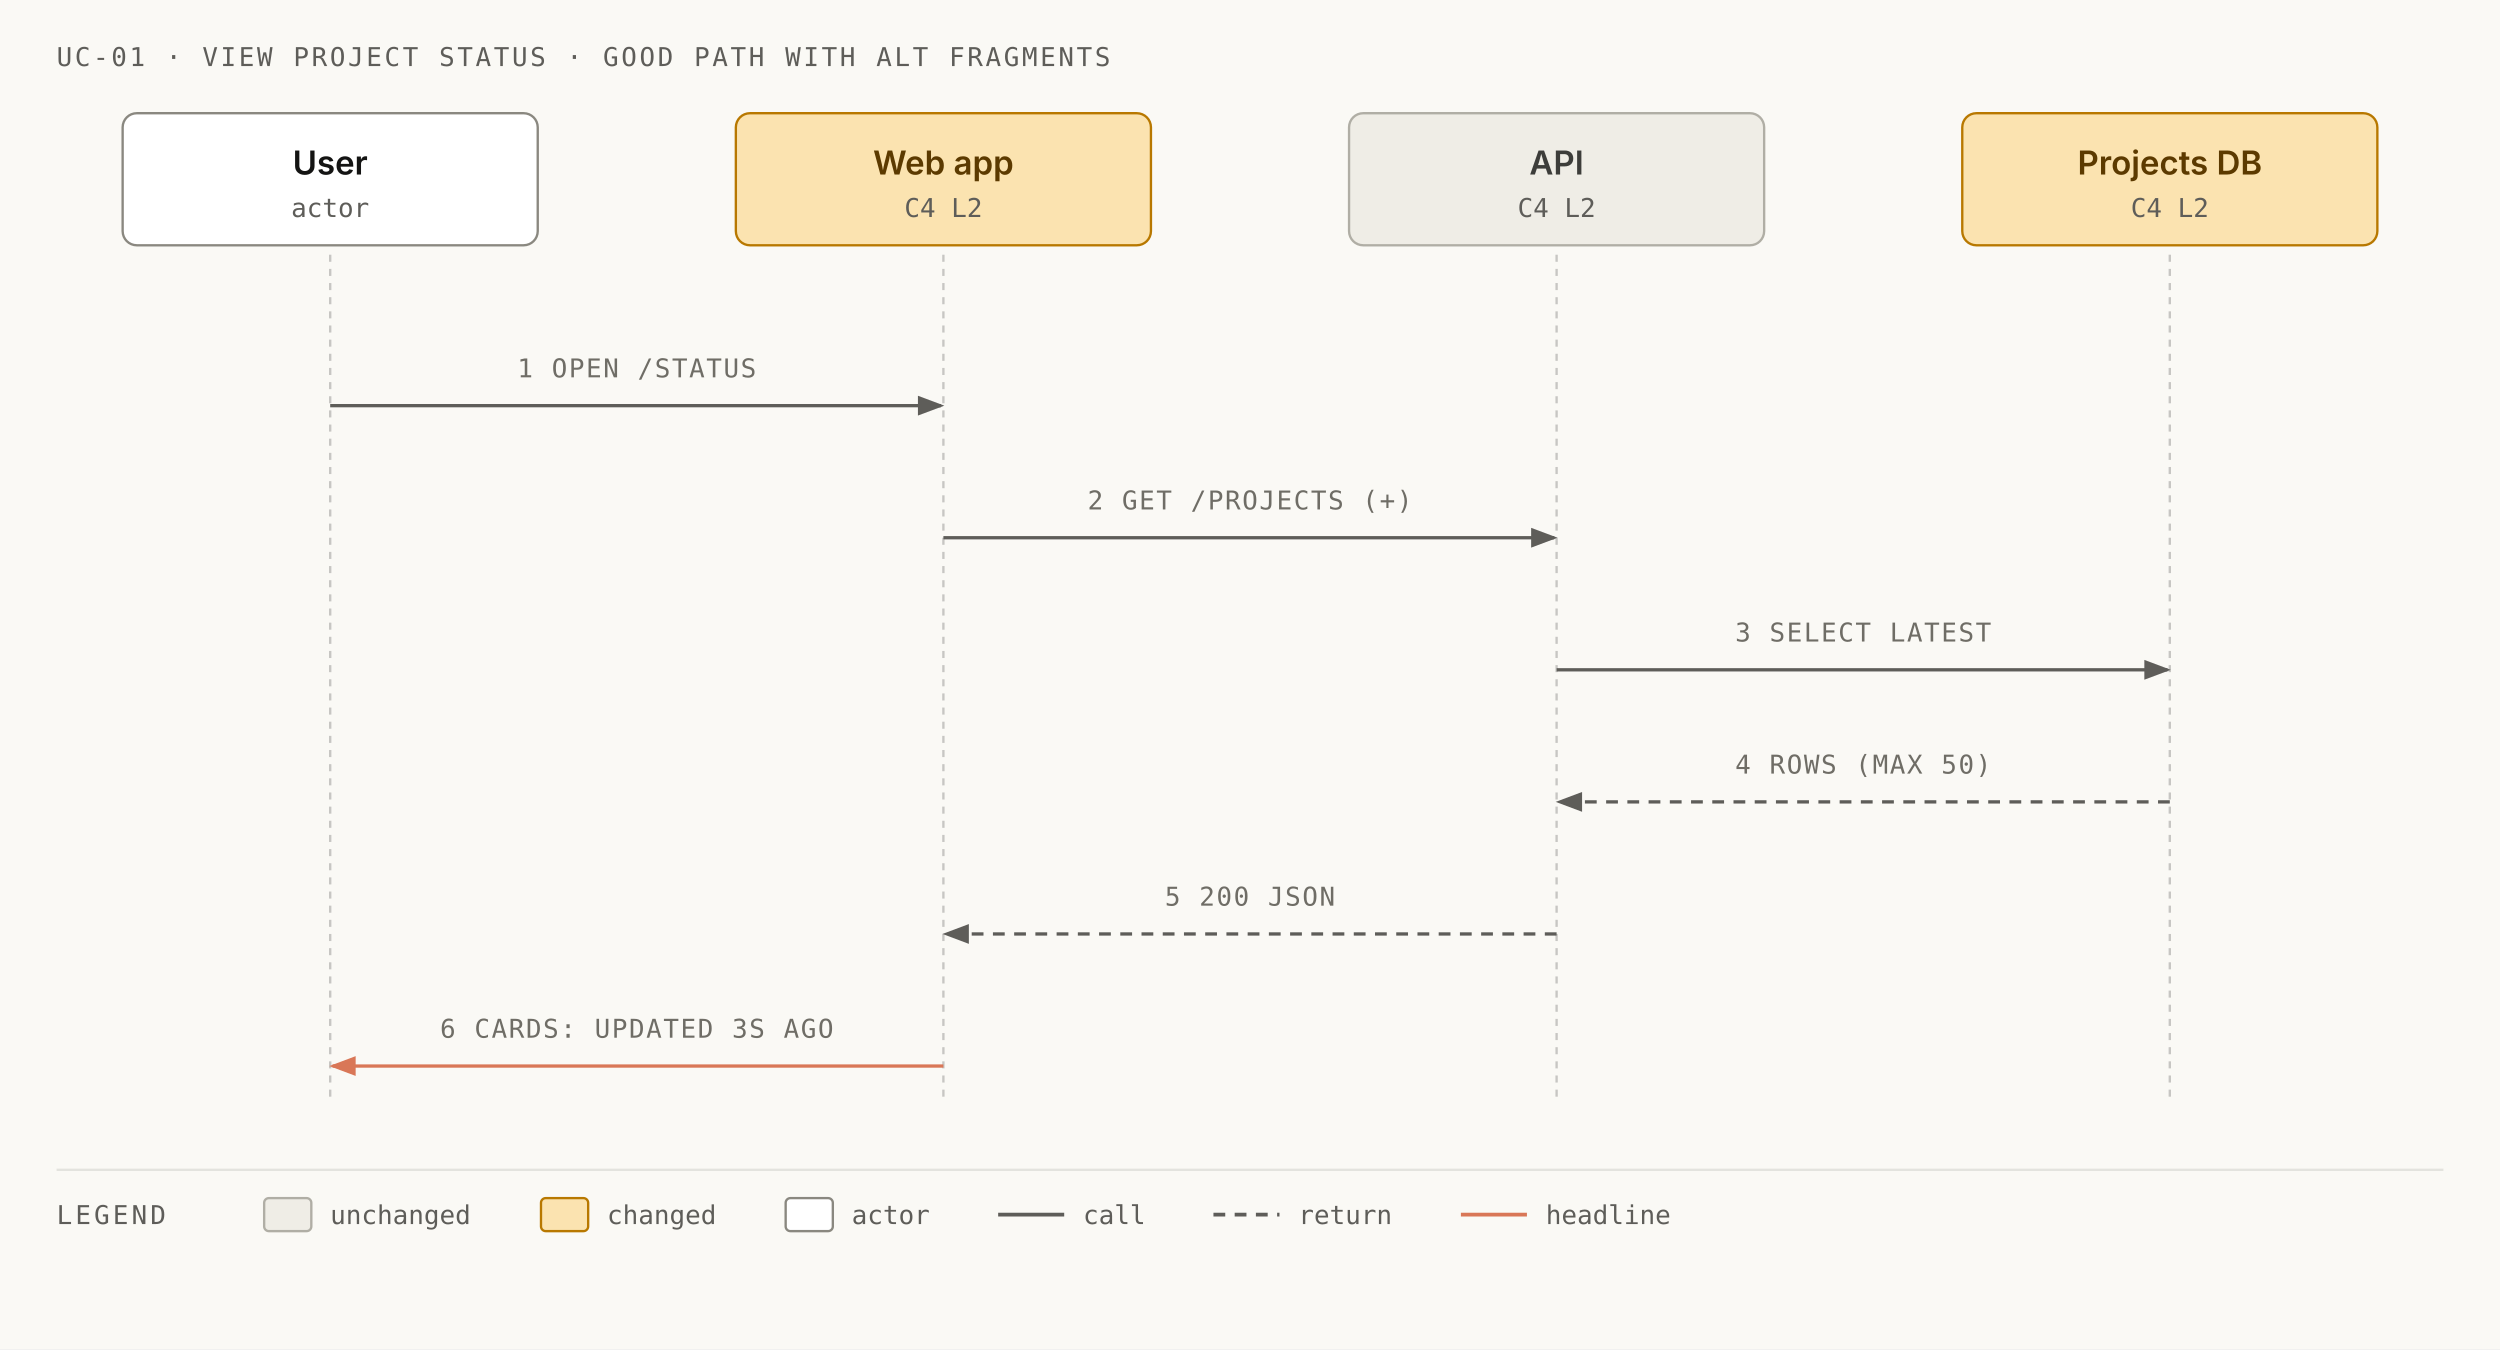
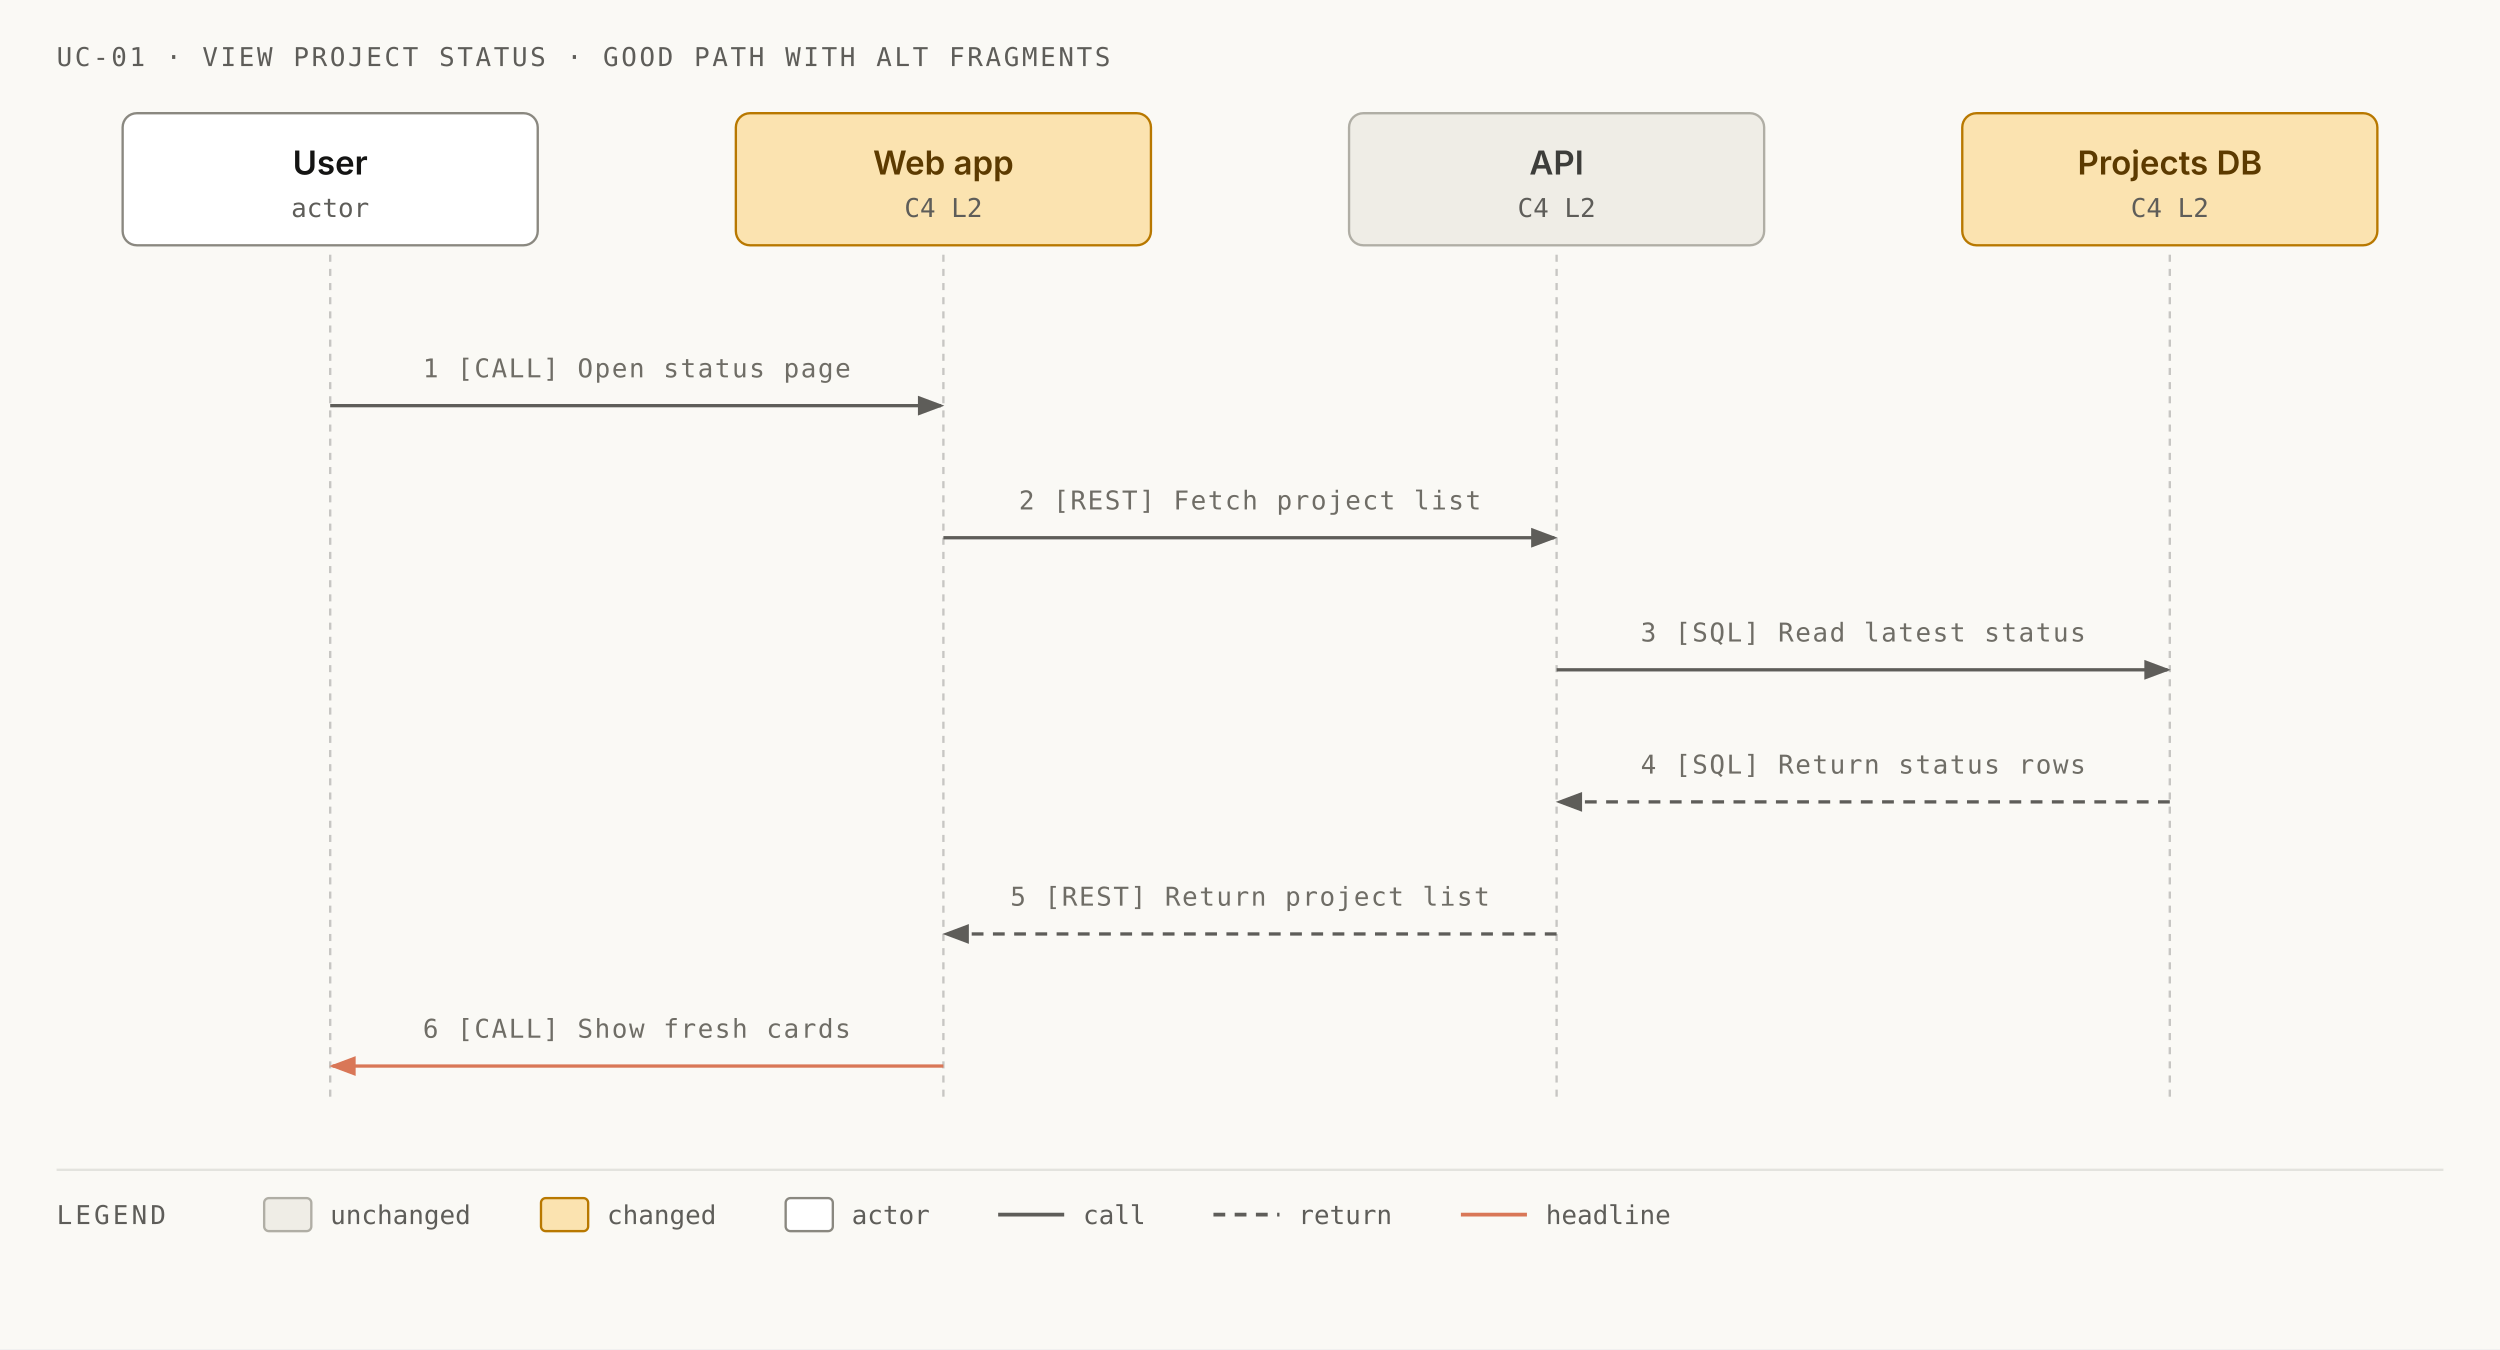
<svg xmlns="http://www.w3.org/2000/svg" id="uc-01" viewBox="0 0 1060 572" width="1060" height="572" role="img" aria-labelledby="uc-01-title uc-01-desc" data-reflow="1" data-top="132" data-w="1060" data-legend-h="64">
  <defs>
    <marker id="uc-01-arrow" markerWidth="8" markerHeight="6" refX="7" refY="3" orient="auto">
      <polygon points="0 0, 8 3, 0 6" fill="#5E5D59" />
    </marker>
    <marker id="uc-01-arrow-accent" markerWidth="8" markerHeight="6" refX="7" refY="3" orient="auto">
      <polygon points="0 0, 8 3, 0 6" fill="#D97757" />
    </marker>
    <marker id="uc-01-arrow-link" markerWidth="8" markerHeight="6" refX="7" refY="3" orient="auto">
      <polygon points="0 0, 8 3, 0 6" fill="#1F6FA8" />
    </marker>
    <marker id="uc-01-arrow-changed" markerWidth="8" markerHeight="6" refX="7" refY="3" orient="auto">
      <polygon points="0 0, 8 3, 0 6" fill="#B87800" />
    </marker>
    <marker id="uc-01-arrow-new" markerWidth="8" markerHeight="6" refX="7" refY="3" orient="auto">
      <polygon points="0 0, 8 3, 0 6" fill="#1F6FA8" />
    </marker>
    <marker id="uc-01-arrow-removed" markerWidth="8" markerHeight="6" refX="7" refY="3" orient="auto">
      <polygon points="0 0, 8 3, 0 6" fill="#8A5A5A" />
    </marker>
  </defs>
  <rect width="100%" height="100%" fill="#FAF9F5" />
  <text x="24" y="28" fill="#5E5D59" font-size="11" font-family="ui-monospace, 'Cascadia Mono', Consolas, monospace" text-anchor="start" letter-spacing="0.1em">UC-01 · VIEW PROJECT STATUS · GOOD PATH WITH ALT FRAGMENTS</text>
  <g data-lifelines="1">
    <line data-lifeline="1" x1="140" y1="108" x2="140" y2="468" stroke="rgba(20,20,19,0.22)" stroke-width="1" stroke-dasharray="3,3" />
    <line data-lifeline="1" x1="400" y1="108" x2="400" y2="468" stroke="rgba(20,20,19,0.22)" stroke-width="1" stroke-dasharray="3,3" />
    <line data-lifeline="1" x1="660" y1="108" x2="660" y2="468" stroke="rgba(20,20,19,0.22)" stroke-width="1" stroke-dasharray="3,3" />
    <line data-lifeline="1" x1="920" y1="108" x2="920" y2="468" stroke="rgba(20,20,19,0.22)" stroke-width="1" stroke-dasharray="3,3" />
  </g>
  <rect x="52" y="48" width="176" height="56" rx="6" fill="#FAF9F5" />
  <rect x="52" y="48" width="176" height="56" rx="6" fill="#FFFFFF" stroke="#8A8880" stroke-width="1" />
  <text x="140.0" y="74.0" fill="#141413" font-size="14" font-weight="600" font-family="Inter, 'IBM Plex Sans Thai', system-ui, -apple-system, 'Segoe UI', sans-serif" text-anchor="middle">User</text>
  <text x="140.0" y="92.0" fill="#5E5D59" font-size="11" font-family="ui-monospace, 'Cascadia Mono', Consolas, monospace" text-anchor="middle">actor</text>
  <rect x="312" y="48" width="176" height="56" rx="6" fill="#FAF9F5" />
  <rect x="312" y="48" width="176" height="56" rx="6" fill="#FBE3B0" stroke="#B87800" stroke-width="1" />
  <text x="400.0" y="74.0" fill="#5C3A00" font-size="14" font-weight="600" font-family="Inter, 'IBM Plex Sans Thai', system-ui, -apple-system, 'Segoe UI', sans-serif" text-anchor="middle">Web app</text>
  <text x="400.0" y="92.0" fill="#5E5D59" font-size="11" font-family="ui-monospace, 'Cascadia Mono', Consolas, monospace" text-anchor="middle">C4 L2</text>
  <rect x="572" y="48" width="176" height="56" rx="6" fill="#FAF9F5" />
  <rect x="572" y="48" width="176" height="56" rx="6" fill="#EFEDE6" stroke="#B0AEA5" stroke-width="1" />
  <text x="660.0" y="74.0" fill="#3D3D3A" font-size="14" font-weight="600" font-family="Inter, 'IBM Plex Sans Thai', system-ui, -apple-system, 'Segoe UI', sans-serif" text-anchor="middle">API</text>
  <text x="660.0" y="92.0" fill="#5E5D59" font-size="11" font-family="ui-monospace, 'Cascadia Mono', Consolas, monospace" text-anchor="middle">C4 L2</text>
  <rect x="832" y="48" width="176" height="56" rx="6" fill="#FAF9F5" />
  <rect x="832" y="48" width="176" height="56" rx="6" fill="#FBE3B0" stroke="#B87800" stroke-width="1" />
  <text x="920.0" y="74.0" fill="#5C3A00" font-size="14" font-weight="600" font-family="Inter, 'IBM Plex Sans Thai', system-ui, -apple-system, 'Segoe UI', sans-serif" text-anchor="middle">Projects DB</text>
  <text x="920.0" y="92.0" fill="#5E5D59" font-size="11" font-family="ui-monospace, 'Cascadia Mono', Consolas, monospace" text-anchor="middle">C4 L2</text>
  <g data-block="1" data-y="132" data-h="56">
    <g data-step="1">
      <line x1="140" y1="172" x2="399" y2="172" stroke="#5E5D59" stroke-width="1.4" marker-end="url(#uc-01-arrow)" />
-       <rect x="210" y="148" width="121" height="16" rx="2" fill="#FAF9F5" />
-       <text x="270.0" y="160" fill="#6F6D66" font-size="11" font-family="ui-monospace, 'Cascadia Mono', Consolas, monospace" text-anchor="middle" letter-spacing="0.06em">1 OPEN /STATUS</text>
+       <rect x="180" y="148" width="180" height="16" rx="2" fill="#FAF9F5" />
+       <text x="270.0" y="160" fill="#6F6D66" font-size="11" font-family="ui-monospace, 'Cascadia Mono', Consolas, monospace" text-anchor="middle" letter-spacing="0.06em">1 [CALL] Open status page</text>
    </g>
  </g>
  <g data-block="1" data-y="188" data-h="56">
    <g data-step="2">
      <line x1="400" y1="228" x2="659" y2="228" stroke="#5E5D59" stroke-width="1.4" marker-end="url(#uc-01-arrow)" />
-       <rect x="451" y="204" width="158" height="16" rx="2" fill="#FAF9F5" />
-       <text x="530.0" y="216" fill="#6F6D66" font-size="11" font-family="ui-monospace, 'Cascadia Mono', Consolas, monospace" text-anchor="middle" letter-spacing="0.06em">2 GET /PROJECTS (+)</text>
+       <rect x="435" y="204" width="190" height="16" rx="2" fill="#FAF9F5" />
+       <text x="530.0" y="216" fill="#6F6D66" font-size="11" font-family="ui-monospace, 'Cascadia Mono', Consolas, monospace" text-anchor="middle" letter-spacing="0.06em">2 [REST] Fetch project list</text>
    </g>
  </g>
  <g data-block="1" data-y="1000" data-h="182" data-fragment="bad-timeout" data-kind="bad" display="none">
    <rect x="84" y="1006" width="372" height="170" rx="4" fill="rgba(20,20,19,0.03)" stroke="rgba(20,20,19,0.28)" stroke-width="1" />
    <rect x="84" y="1006" width="48" height="20" rx="2" fill="#FAF9F5" stroke="rgba(20,20,19,0.28)" stroke-width="1" />
    <text x="108" y="1020" fill="#5E5D59" font-size="11" font-family="ui-monospace, 'Cascadia Mono', Consolas, monospace" text-anchor="middle" letter-spacing="0.12em">ALT</text>
    <text x="142" y="1020" fill="#5E5D59" font-size="11" font-family="ui-monospace, 'Cascadia Mono', Consolas, monospace" text-anchor="start">[API timeout after 5s]</text>
    <g data-step="2b">
      <path d="M400 1072 H428 a8 8 0 0 1 8 8 V1080 a8 8 0 0 1 -8 8 H402" fill="none" stroke="#5E5D59" stroke-width="1.4" marker-end="url(#uc-01-arrow)" />
-       <rect x="228" y="1064" width="158" height="16" rx="2" fill="#FAF9F5" />
-       <text x="378" y="1076" fill="#6F6D66" font-size="11" font-family="ui-monospace, 'Cascadia Mono', Consolas, monospace" text-anchor="end" letter-spacing="0.06em">2B WAIT 5S, GIVE UP</text>
+       <rect x="166" y="1064" width="216" height="16" rx="2" fill="#FAF9F5" />
+       <text x="378" y="1076" fill="#6F6D66" font-size="11" font-family="ui-monospace, 'Cascadia Mono', Consolas, monospace" text-anchor="end" letter-spacing="0.06em">2b [CALL] Wait 5s and time out</text>
    </g>
    <g data-step="2c">
      <line x1="400" y1="1148" x2="141" y2="1148" stroke="#5E5D59" stroke-width="1.4" stroke-dasharray="5,4" marker-end="url(#uc-01-arrow)" />
-       <rect x="202" y="1124" width="136" height="16" rx="2" fill="#FAF9F5" />
-       <text x="270.0" y="1136" fill="#6F6D66" font-size="11" font-family="ui-monospace, 'Cascadia Mono', Consolas, monospace" text-anchor="middle" letter-spacing="0.06em">2C RETRY MESSAGE</text>
+       <rect x="175" y="1124" width="190" height="16" rx="2" fill="#FAF9F5" />
+       <text x="270.0" y="1136" fill="#6F6D66" font-size="11" font-family="ui-monospace, 'Cascadia Mono', Consolas, monospace" text-anchor="middle" letter-spacing="0.06em">2c [CALL] Show retry prompt</text>
    </g>
  </g>
  <g data-block="1" data-y="244" data-h="56">
    <g data-step="3">
      <line x1="660" y1="284" x2="919" y2="284" stroke="#5E5D59" stroke-width="1.4" marker-end="url(#uc-01-arrow)" />
-       <rect x="726" y="260" width="128" height="16" rx="2" fill="#FAF9F5" />
-       <text x="790.0" y="272" fill="#6F6D66" font-size="11" font-family="ui-monospace, 'Cascadia Mono', Consolas, monospace" text-anchor="middle" letter-spacing="0.06em">3 SELECT LATEST</text>
+       <rect x="699" y="260" width="182" height="16" rx="2" fill="#FAF9F5" />
+       <text x="790.0" y="272" fill="#6F6D66" font-size="11" font-family="ui-monospace, 'Cascadia Mono', Consolas, monospace" text-anchor="middle" letter-spacing="0.06em">3 [SQL] Read latest status</text>
    </g>
  </g>
  <g data-block="1" data-y="1300" data-h="222" data-fragment="bad-db" data-kind="bad" display="none">
    <rect x="84" y="1306" width="892" height="210" rx="4" fill="rgba(20,20,19,0.03)" stroke="rgba(20,20,19,0.28)" stroke-width="1" />
    <rect x="84" y="1306" width="48" height="20" rx="2" fill="#FAF9F5" stroke="rgba(20,20,19,0.28)" stroke-width="1" />
    <text x="108" y="1320" fill="#5E5D59" font-size="11" font-family="ui-monospace, 'Cascadia Mono', Consolas, monospace" text-anchor="middle" letter-spacing="0.12em">ALT</text>
    <text x="142" y="1320" fill="#5E5D59" font-size="11" font-family="ui-monospace, 'Cascadia Mono', Consolas, monospace" text-anchor="start">[database error]</text>
    <g data-step="3b">
      <line x1="920" y1="1376" x2="661" y2="1376" stroke="#5E5D59" stroke-width="1.4" stroke-dasharray="5,4" marker-end="url(#uc-01-arrow)" />
-       <rect x="752" y="1352" width="76" height="16" rx="2" fill="#FAF9F5" />
-       <text x="790.0" y="1364" fill="#6F6D66" font-size="11" font-family="ui-monospace, 'Cascadia Mono', Consolas, monospace" text-anchor="middle" letter-spacing="0.06em">3B ERROR</text>
+       <rect x="695" y="1352" width="190" height="16" rx="2" fill="#FAF9F5" />
+       <text x="790.0" y="1364" fill="#6F6D66" font-size="11" font-family="ui-monospace, 'Cascadia Mono', Consolas, monospace" text-anchor="middle" letter-spacing="0.06em">3b [SQL] Return query error</text>
    </g>
    <g data-step="3c">
      <line x1="660" y1="1432" x2="401" y2="1432" stroke="#5E5D59" stroke-width="1.4" stroke-dasharray="5,4" marker-end="url(#uc-01-arrow)" />
-       <rect x="477" y="1408" width="106" height="16" rx="2" fill="#FAF9F5" />
-       <text x="530.0" y="1420" fill="#6F6D66" font-size="11" font-family="ui-monospace, 'Cascadia Mono', Consolas, monospace" text-anchor="middle" letter-spacing="0.06em">3C 500 ERROR</text>
+       <rect x="428" y="1408" width="204" height="16" rx="2" fill="#FAF9F5" />
+       <text x="530.0" y="1420" fill="#6F6D66" font-size="11" font-family="ui-monospace, 'Cascadia Mono', Consolas, monospace" text-anchor="middle" letter-spacing="0.06em">3c [REST] Return server error</text>
    </g>
    <g data-step="3d">
      <line x1="400" y1="1488" x2="141" y2="1488" stroke="#5E5D59" stroke-width="1.4" stroke-dasharray="5,4" marker-end="url(#uc-01-arrow)" />
-       <rect x="202" y="1464" width="136" height="16" rx="2" fill="#FAF9F5" />
-       <text x="270.0" y="1476" fill="#6F6D66" font-size="11" font-family="ui-monospace, 'Cascadia Mono', Consolas, monospace" text-anchor="middle" letter-spacing="0.06em">3D ERROR MESSAGE</text>
+       <rect x="175" y="1464" width="190" height="16" rx="2" fill="#FAF9F5" />
+       <text x="270.0" y="1476" fill="#6F6D66" font-size="11" font-family="ui-monospace, 'Cascadia Mono', Consolas, monospace" text-anchor="middle" letter-spacing="0.06em">3d [CALL] Show error banner</text>
    </g>
  </g>
  <g data-block="1" data-y="300" data-h="56">
    <g data-step="4">
      <line x1="920" y1="340" x2="661" y2="340" stroke="#5E5D59" stroke-width="1.4" stroke-dasharray="5,4" marker-end="url(#uc-01-arrow)" />
-       <rect x="726" y="316" width="128" height="16" rx="2" fill="#FAF9F5" />
-       <text x="790.0" y="328" fill="#6F6D66" font-size="11" font-family="ui-monospace, 'Cascadia Mono', Consolas, monospace" text-anchor="middle" letter-spacing="0.06em">4 ROWS (MAX 50)</text>
+       <rect x="699" y="316" width="182" height="16" rx="2" fill="#FAF9F5" />
+       <text x="790.0" y="328" fill="#6F6D66" font-size="11" font-family="ui-monospace, 'Cascadia Mono', Consolas, monospace" text-anchor="middle" letter-spacing="0.06em">4 [SQL] Return status rows</text>
    </g>
  </g>
  <g data-block="1" data-y="1600" data-h="166" data-fragment="edge-empty" data-kind="edge" display="none">
    <rect x="84" y="1606" width="632" height="154" rx="4" fill="rgba(20,20,19,0.03)" stroke="rgba(20,20,19,0.28)" stroke-width="1" />
    <rect x="84" y="1606" width="48" height="20" rx="2" fill="#FAF9F5" stroke="rgba(20,20,19,0.28)" stroke-width="1" />
    <text x="108" y="1620" fill="#5E5D59" font-size="11" font-family="ui-monospace, 'Cascadia Mono', Consolas, monospace" text-anchor="middle" letter-spacing="0.12em">ALT</text>
    <text x="142" y="1620" fill="#5E5D59" font-size="11" font-family="ui-monospace, 'Cascadia Mono', Consolas, monospace" text-anchor="start">[no projects exist]</text>
    <g data-step="4e">
      <line x1="660" y1="1676" x2="401" y2="1676" stroke="#5E5D59" stroke-width="1.4" stroke-dasharray="5,4" marker-end="url(#uc-01-arrow)" />
-       <rect x="458" y="1652" width="143" height="16" rx="2" fill="#FAF9F5" />
-       <text x="530.0" y="1664" fill="#6F6D66" font-size="11" font-family="ui-monospace, 'Cascadia Mono', Consolas, monospace" text-anchor="middle" letter-spacing="0.06em">4E 200 EMPTY LIST</text>
+       <rect x="435" y="1652" width="190" height="16" rx="2" fill="#FAF9F5" />
+       <text x="530.0" y="1664" fill="#6F6D66" font-size="11" font-family="ui-monospace, 'Cascadia Mono', Consolas, monospace" text-anchor="middle" letter-spacing="0.06em">4e [REST] Return empty list</text>
    </g>
    <g data-step="4f">
      <line x1="400" y1="1732" x2="141" y2="1732" stroke="#5E5D59" stroke-width="1.4" stroke-dasharray="5,4" marker-end="url(#uc-01-arrow)" />
-       <rect x="210" y="1708" width="121" height="16" rx="2" fill="#FAF9F5" />
-       <text x="270.0" y="1720" fill="#6F6D66" font-size="11" font-family="ui-monospace, 'Cascadia Mono', Consolas, monospace" text-anchor="middle" letter-spacing="0.06em">4F EMPTY STATE</text>
+       <rect x="179" y="1708" width="182" height="16" rx="2" fill="#FAF9F5" />
+       <text x="270.0" y="1720" fill="#6F6D66" font-size="11" font-family="ui-monospace, 'Cascadia Mono', Consolas, monospace" text-anchor="middle" letter-spacing="0.06em">4f [CALL] Show empty state</text>
    </g>
  </g>
  <g data-block="1" data-y="1900" data-h="238" data-fragment="edge-many" data-kind="edge" display="none">
    <rect x="84" y="1906" width="632" height="226" rx="4" fill="rgba(20,20,19,0.03)" stroke="rgba(20,20,19,0.28)" stroke-width="1" />
    <rect x="84" y="1906" width="48" height="20" rx="2" fill="#FAF9F5" stroke="rgba(20,20,19,0.28)" stroke-width="1" />
    <text x="108" y="1920" fill="#5E5D59" font-size="11" font-family="ui-monospace, 'Cascadia Mono', Consolas, monospace" text-anchor="middle" letter-spacing="0.12em">ALT</text>
    <text x="142" y="1920" fill="#5E5D59" font-size="11" font-family="ui-monospace, 'Cascadia Mono', Consolas, monospace" text-anchor="start">[more than 500 projects]</text>
    <g data-step="4g">
      <path d="M660 1972 H688 a8 8 0 0 1 8 8 V1980 a8 8 0 0 1 -8 8 H662" fill="none" stroke="#5E5D59" stroke-width="1.4" marker-end="url(#uc-01-arrow)" />
-       <rect x="503" y="1964" width="143" height="16" rx="2" fill="#FAF9F5" />
-       <text x="638" y="1976" fill="#6F6D66" font-size="11" font-family="ui-monospace, 'Cascadia Mono', Consolas, monospace" text-anchor="end" letter-spacing="0.06em">4G CAP AT 50 ROWS</text>
+       <rect x="466" y="1964" width="176" height="16" rx="2" fill="#FAF9F5" />
+       <text x="638" y="1976" fill="#6F6D66" font-size="11" font-family="ui-monospace, 'Cascadia Mono', Consolas, monospace" text-anchor="end" letter-spacing="0.06em">4g [CALL] Cap at 50 rows</text>
    </g>
    <g data-step="4h">
      <line x1="660" y1="2048" x2="401" y2="2048" stroke="#5E5D59" stroke-width="1.4" stroke-dasharray="5,4" marker-end="url(#uc-01-arrow)" />
-       <rect x="470" y="2024" width="121" height="16" rx="2" fill="#FAF9F5" />
-       <text x="530.0" y="2036" fill="#6F6D66" font-size="11" font-family="ui-monospace, 'Cascadia Mono', Consolas, monospace" text-anchor="middle" letter-spacing="0.06em">4H PAGE 1 OF N</text>
+       <rect x="435" y="2024" width="190" height="16" rx="2" fill="#FAF9F5" />
+       <text x="530.0" y="2036" fill="#6F6D66" font-size="11" font-family="ui-monospace, 'Cascadia Mono', Consolas, monospace" text-anchor="middle" letter-spacing="0.06em">4h [REST] Return first page</text>
    </g>
    <g data-step="4i">
      <line x1="400" y1="2104" x2="141" y2="2104" stroke="#5E5D59" stroke-width="1.4" stroke-dasharray="5,4" marker-end="url(#uc-01-arrow)" />
-       <rect x="187" y="2080" width="166" height="16" rx="2" fill="#FAF9F5" />
-       <text x="270.0" y="2092" fill="#6F6D66" font-size="11" font-family="ui-monospace, 'Cascadia Mono', Consolas, monospace" text-anchor="middle" letter-spacing="0.06em">4I FIRST PAGE + MORE</text>
+       <rect x="172" y="2080" width="196" height="16" rx="2" fill="#FAF9F5" />
+       <text x="270.0" y="2092" fill="#6F6D66" font-size="11" font-family="ui-monospace, 'Cascadia Mono', Consolas, monospace" text-anchor="middle" letter-spacing="0.06em">4i [CALL] Show page and more</text>
    </g>
  </g>
  <g data-block="1" data-y="356" data-h="56">
    <g data-step="5">
      <line x1="660" y1="396" x2="401" y2="396" stroke="#5E5D59" stroke-width="1.4" stroke-dasharray="5,4" marker-end="url(#uc-01-arrow)" />
-       <rect x="485" y="372" width="91" height="16" rx="2" fill="#FAF9F5" />
-       <text x="530.0" y="384" fill="#6F6D66" font-size="11" font-family="ui-monospace, 'Cascadia Mono', Consolas, monospace" text-anchor="middle" letter-spacing="0.06em">5 200 JSON</text>
+       <rect x="432" y="372" width="196" height="16" rx="2" fill="#FAF9F5" />
+       <text x="530.0" y="384" fill="#6F6D66" font-size="11" font-family="ui-monospace, 'Cascadia Mono', Consolas, monospace" text-anchor="middle" letter-spacing="0.06em">5 [REST] Return project list</text>
    </g>
  </g>
  <g data-block="1" data-y="412" data-h="56">
    <g data-step="6">
      <line x1="400" y1="452" x2="141" y2="452" stroke="#D97757" stroke-width="1.4" marker-end="url(#uc-01-arrow-accent)" />
-       <rect x="176" y="428" width="188" height="16" rx="2" fill="#FAF9F5" />
-       <text x="270.0" y="440" fill="#6F6D66" font-size="11" font-family="ui-monospace, 'Cascadia Mono', Consolas, monospace" text-anchor="middle" letter-spacing="0.06em">6 CARDS: UPDATED 3S AGO</text>
+       <rect x="182" y="428" width="176" height="16" rx="2" fill="#FAF9F5" />
+       <text x="270.0" y="440" fill="#6F6D66" font-size="11" font-family="ui-monospace, 'Cascadia Mono', Consolas, monospace" text-anchor="middle" letter-spacing="0.06em">6 [CALL] Show fresh cards</text>
    </g>
  </g>
  <g data-legend="1" data-y="508" transform="translate(0,0)">
    <line x1="24" y1="496" x2="1036" y2="496" stroke="rgba(20,20,19,0.10)" stroke-width="1" />
    <text x="24" y="519" fill="#5E5D59" font-size="11" font-family="ui-monospace, 'Cascadia Mono', Consolas, monospace" text-anchor="start" letter-spacing="0.12em">LEGEND</text>
    <rect x="112" y="508" width="20" height="14" rx="2" fill="#EFEDE6" stroke="#B0AEA5" />
    <text x="140" y="519" fill="#5E5D59" font-size="11" font-family="ui-monospace, 'Cascadia Mono', Consolas, monospace" text-anchor="start">unchanged</text>
    <rect x="229.38" y="508" width="20" height="14" rx="2" fill="#FBE3B0" stroke="#B87800" />
    <text x="257.38" y="519" fill="#5E5D59" font-size="11" font-family="ui-monospace, 'Cascadia Mono', Consolas, monospace" text-anchor="start">changed</text>
    <rect x="333.12" y="508" width="20" height="14" rx="2" fill="#FFFFFF" stroke="#8A8880" />
    <text x="361.12" y="519" fill="#5E5D59" font-size="11" font-family="ui-monospace, 'Cascadia Mono', Consolas, monospace" text-anchor="start">actor</text>
    <line x1="423.22" y1="515" x2="451.22" y2="515" stroke="#5E5D59" stroke-width="1.6" />
    <text x="459.22" y="519" fill="#5E5D59" font-size="11" font-family="ui-monospace, 'Cascadia Mono', Consolas, monospace" text-anchor="start">call</text>
    <line x1="514.5" y1="515" x2="542.5" y2="515" stroke="#5E5D59" stroke-width="1.6" stroke-dasharray="5,4" />
    <text x="550.5" y="519" fill="#5E5D59" font-size="11" font-family="ui-monospace, 'Cascadia Mono', Consolas, monospace" text-anchor="start">return</text>
    <line x1="619.42" y1="515" x2="647.42" y2="515" stroke="#D97757" stroke-width="1.6" />
    <text x="655.42" y="519" fill="#5E5D59" font-size="11" font-family="ui-monospace, 'Cascadia Mono', Consolas, monospace" text-anchor="start">headline</text>
  </g>
</svg>
